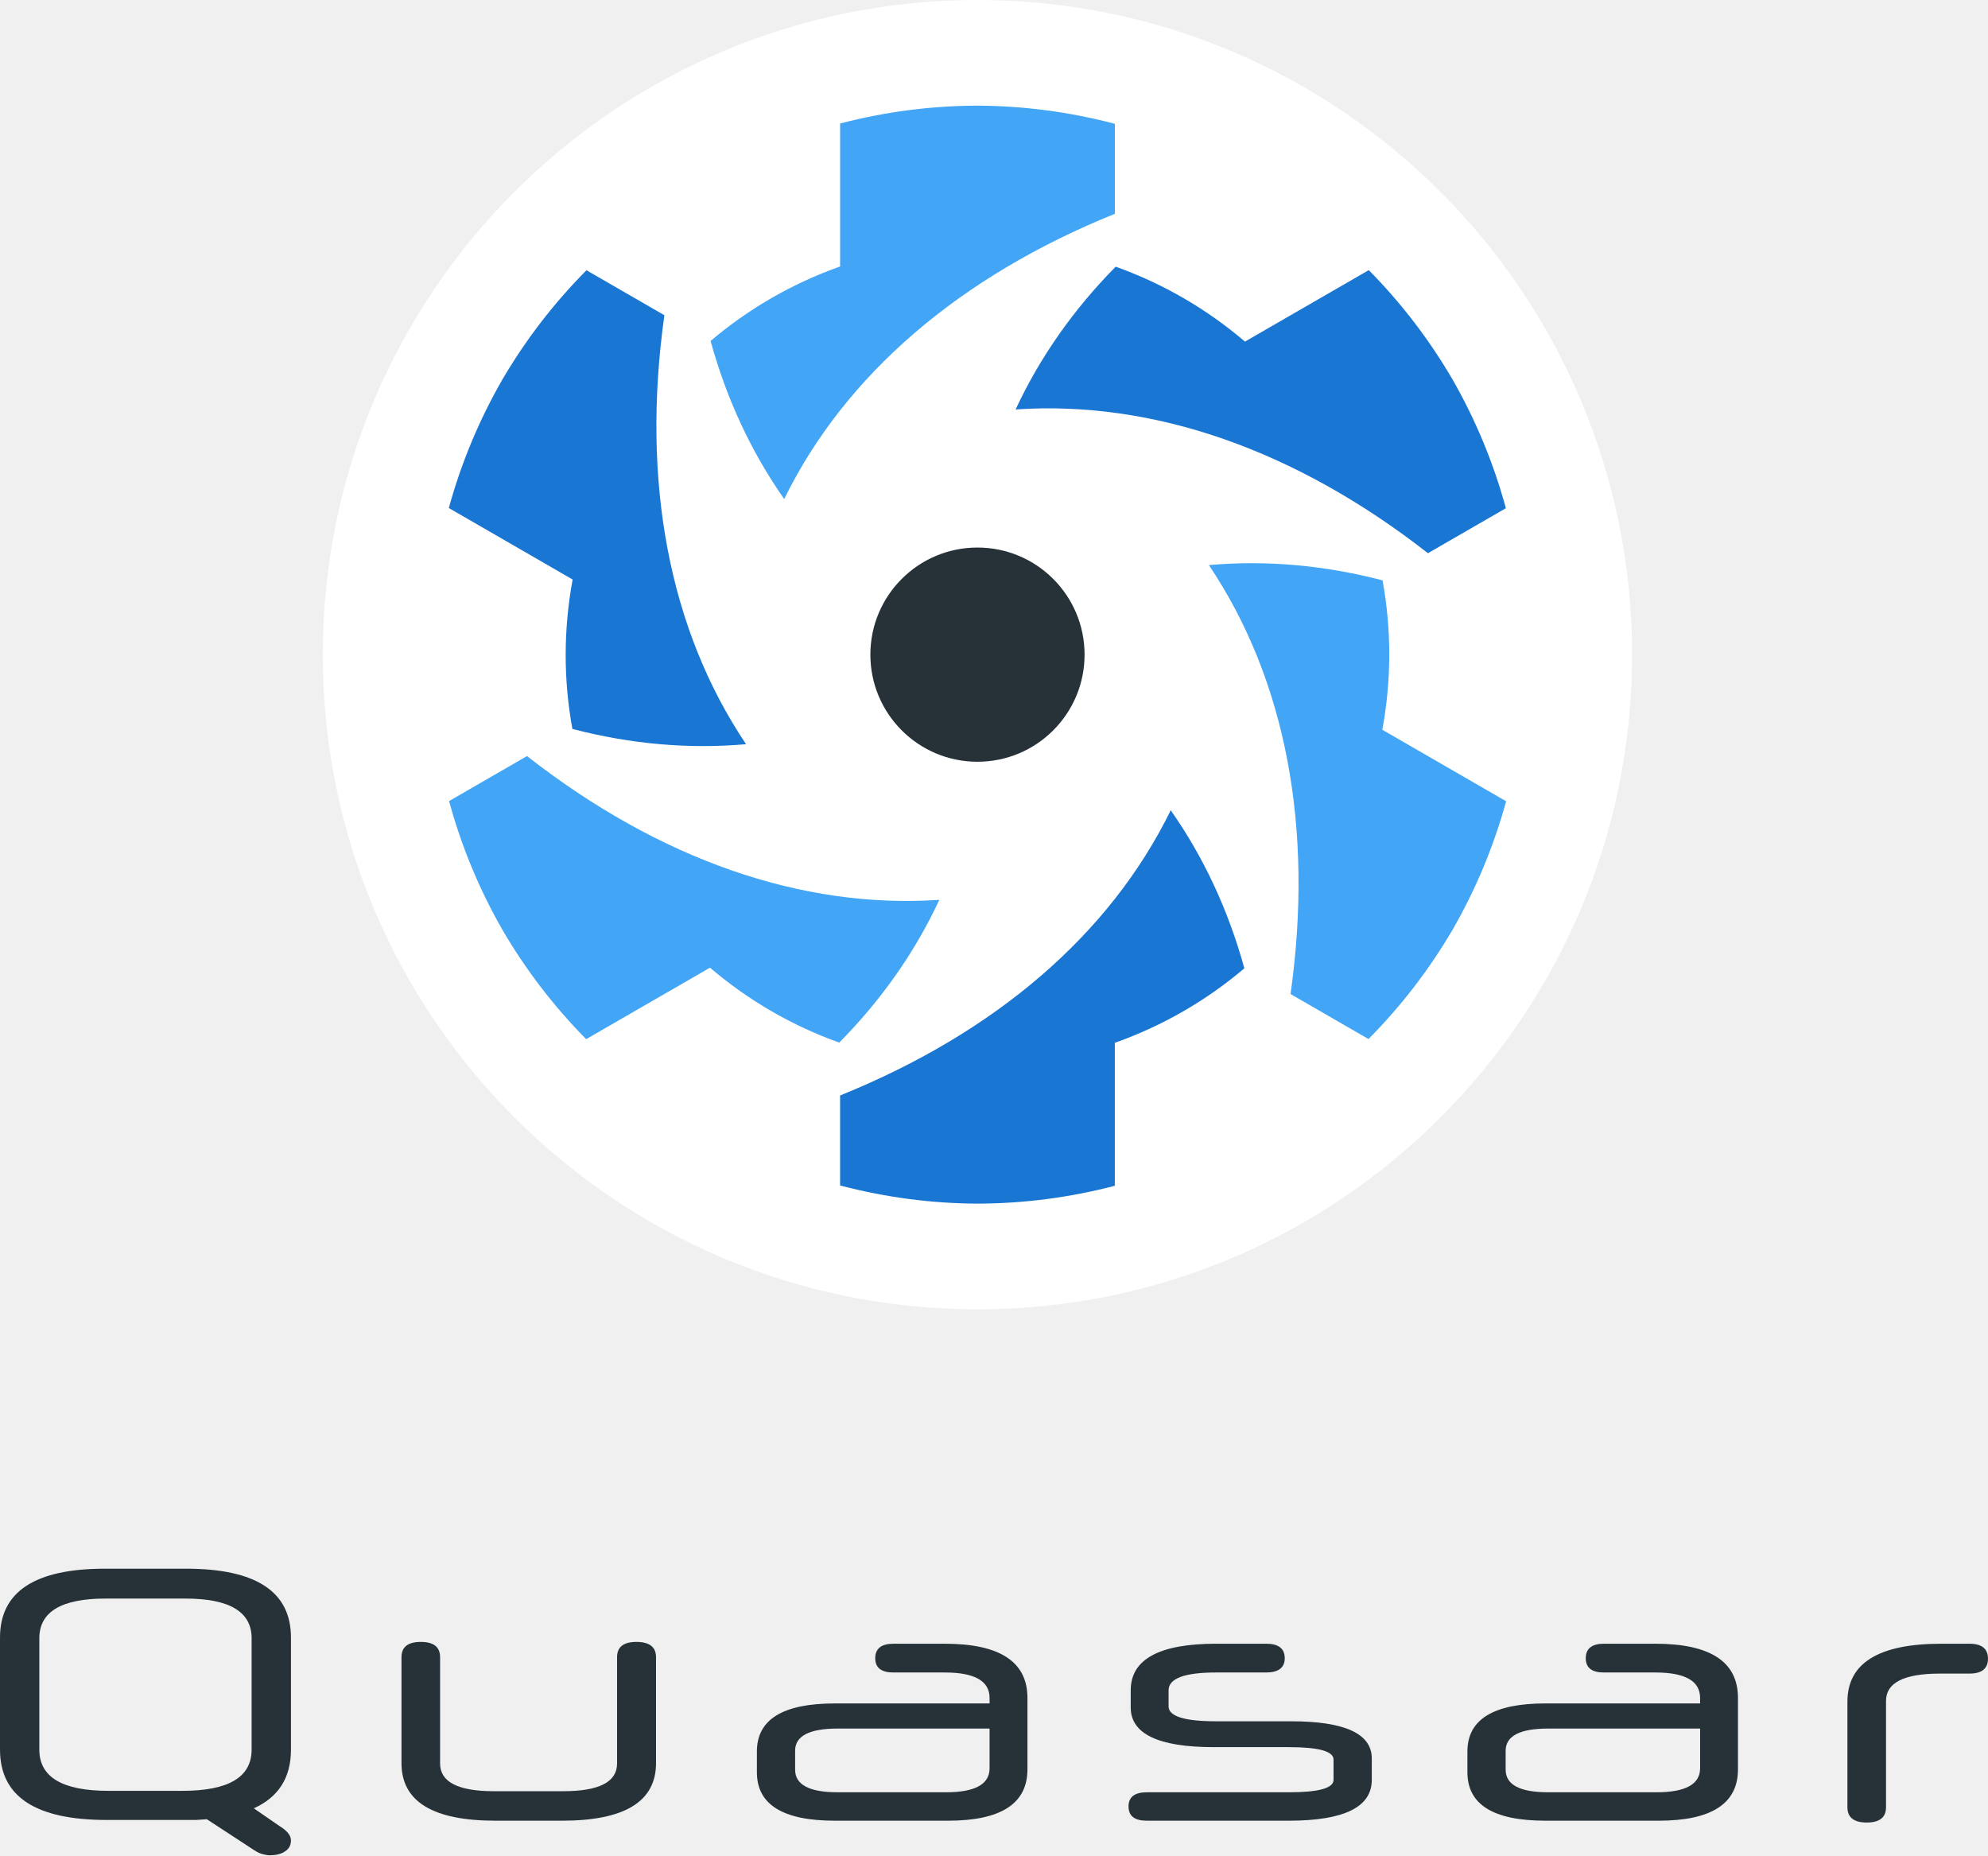
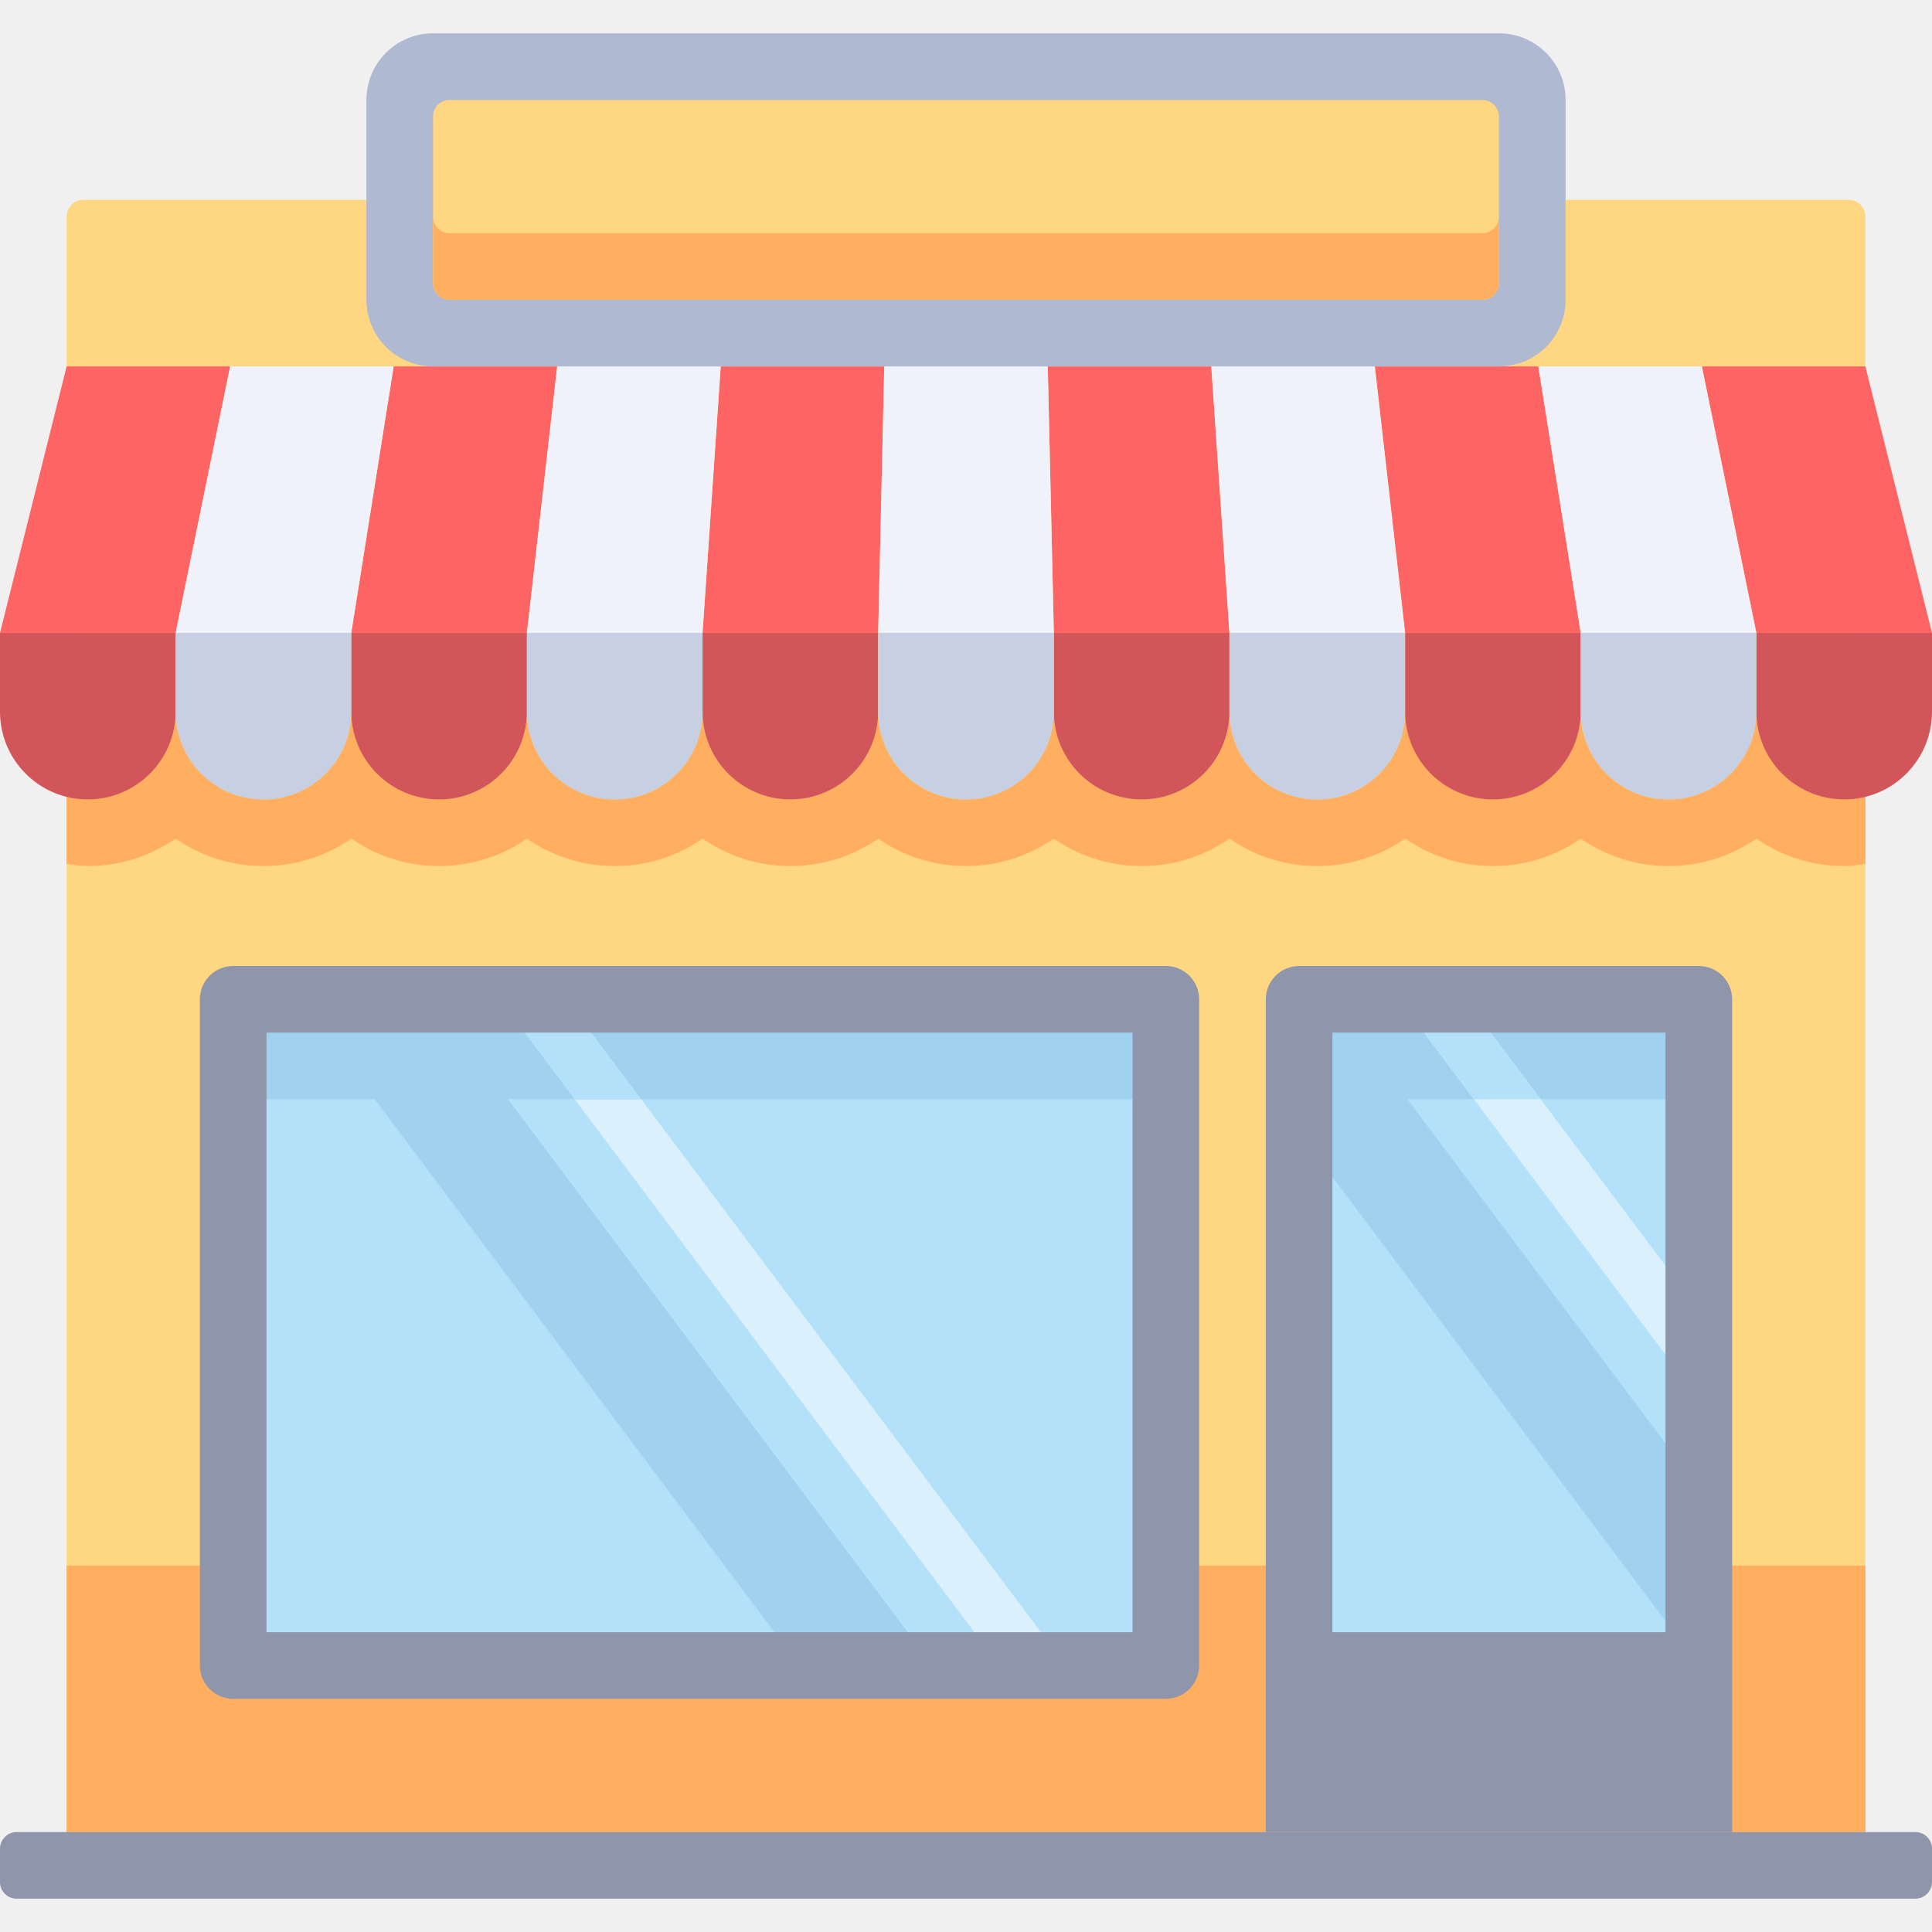
- <svg xmlns="http://www.w3.org/2000/svg" width="67.408mm" height="62.908mm" viewBox="0 0 238.846 222.903" id="svg3570" version="1.1">
-   <defs id="defs3572" />
-   <g id="layer1" transform="translate(-277.7199,-312.3391)">
-     <g id="g4895-4-4" transform="translate(1419.044,398.9018)">
-       <g transform="translate(-29.62066,-4)" id="g4579-2-20">
-         <g id="g4445-2-0" transform="translate(12.49995,7.809312)">
-           <g transform="translate(-712.8558,-503.2681)" id="g4561-6-7-0">
-             <g transform="translate(16.23348,0)" style="font-style:normal;font-weight:normal;font-size:50.258px;line-height:125%;font-family:sans-serif;letter-spacing:0px;word-spacing:0px;fill:#263238;fill-opacity:1;stroke:none;stroke-width:1px;stroke-linecap:butt;stroke-linejoin:miter;stroke-opacity:1" id="flowRoot4513-6-6-08">
-               <path d="m -402.731,631.468 q -0.613,0.044 -1.312,0.087 -0.656,0 -1.4,0 l -9.319,0 q -12.819,0 -12.819,-8.444 l 0,-13.475 q 0,-8.269 12.6,-8.269 l 9.756,0 q 12.6,0 12.6,8.269 l 0,13.475 q 0,5.031 -4.463,7.044 l 3.106,2.144 q 1.356,0.831 1.356,1.706 0,0.875 -0.7,1.312 -0.656,0.481 -1.881,0.481 -0.306,0 -0.787,-0.131 -0.438,-0.087 -1.05,-0.481 l -5.688,-3.719 z m 5.381,-21.744 q 0,-4.769 -7.963,-4.769 l -9.581,0 q -7.963,0 -7.963,4.769 l 0,13.387 q 0,4.944 8.312,4.944 l 8.881,0 q 8.312,0 8.312,-4.944 l 0,-13.387 z" style="font-style:normal;font-variant:normal;font-weight:normal;font-stretch:normal;font-size:43.75px;font-family:'Neuropol X';-inkscape-font-specification:'Neuropol X';text-align:start;letter-spacing:5px;word-spacing:0px;text-anchor:start;fill:#263238;fill-opacity:1" id="path3428" />
-               <path d="m -368.058,631.643 q -11.287,0 -11.287,-6.912 l 0,-12.731 q 0,-1.837 2.319,-1.837 2.319,0 2.319,1.837 l 0,12.775 q 0,3.325 6.475,3.325 l 8.312,0 q 6.475,0 6.475,-3.325 l 0,-12.775 q 0,-1.837 2.319,-1.837 2.362,0 2.362,1.837 l 0,12.731 q 0,6.912 -11.287,6.912 l -8.006,0 z" style="font-style:normal;font-variant:normal;font-weight:normal;font-stretch:normal;font-size:43.75px;font-family:'Neuropol X';-inkscape-font-specification:'Neuropol X';text-align:start;letter-spacing:5px;word-spacing:0px;text-anchor:start;fill:#263238;fill-opacity:1" id="path3430" />
-               <path d="m -327.283,631.643 q -9.363,0 -9.363,-5.819 l 0,-2.494 q 0,-5.775 9.363,-5.775 l 18.594,0 0,-0.656 q 0,-3.062 -5.381,-3.062 l -6.169,0 q -2.188,0 -2.188,-1.706 0,-1.75 2.188,-1.75 l 6.169,0 q 9.931,0 9.931,6.519 l 0,8.575 q 0,6.169 -9.537,6.169 l -13.606,0 z m 13.344,-3.413 q 5.25,0 5.25,-2.888 l 0,-4.769 -18.244,0 q -5.119,0 -5.119,2.669 l 0,2.275 q 0,2.712 5.119,2.712 l 12.994,0 z" style="font-style:normal;font-variant:normal;font-weight:normal;font-stretch:normal;font-size:43.75px;font-family:'Neuropol X';-inkscape-font-specification:'Neuropol X';text-align:start;letter-spacing:5px;word-spacing:0px;text-anchor:start;fill:#263238;fill-opacity:1" id="path3432" />
-               <path d="m -262.77,626.743 q 0,4.9 -9.975,4.9 l -17.062,0 q -2.188,0 -2.188,-1.706 0,-1.706 2.188,-1.706 l 17.062,0 q 5.381,0 5.381,-1.488 l 0,-2.45 q 0,-1.488 -5.381,-1.488 l -9.012,0 q -9.975,0 -9.975,-4.769 l 0,-2.056 q 0,-5.6 10.281,-5.6 l 5.994,0 q 2.231,0 2.231,1.75 0,0.875 -0.613,1.312 -0.569,0.394 -1.619,0.394 l -5.994,0 q -5.731,0 -5.731,2.144 l 0,1.925 q 0,1.794 5.688,1.794 l 9.012,0 q 9.713,0 9.713,4.463 l 0,2.581 z" style="font-style:normal;font-variant:normal;font-weight:normal;font-stretch:normal;font-size:43.75px;font-family:'Neuropol X';-inkscape-font-specification:'Neuropol X';text-align:start;letter-spacing:5px;word-spacing:0px;text-anchor:start;fill:#263238;fill-opacity:1" id="path3434" />
-               <path d="m -241.917,631.643 q -9.363,0 -9.363,-5.819 l 0,-2.494 q 0,-5.775 9.363,-5.775 l 18.594,0 0,-0.656 q 0,-3.062 -5.381,-3.062 l -6.169,0 q -2.188,0 -2.188,-1.706 0,-1.75 2.188,-1.75 l 6.169,0 q 9.931,0 9.931,6.519 l 0,8.575 q 0,6.169 -9.537,6.169 l -13.606,0 z m 13.344,-3.413 q 5.25,0 5.25,-2.888 l 0,-4.769 -18.244,0 q -5.119,0 -5.119,2.669 l 0,2.275 q 0,2.712 5.119,2.712 l 12.994,0 z" style="font-style:normal;font-variant:normal;font-weight:normal;font-stretch:normal;font-size:43.75px;font-family:'Neuropol X';-inkscape-font-specification:'Neuropol X';text-align:start;letter-spacing:5px;word-spacing:0px;text-anchor:start;fill:#263238;fill-opacity:1" id="path3436" />
-               <path d="m -205.623,617.337 q 0,-6.956 11.287,-6.956 l 3.369,0 q 2.231,0 2.231,1.794 0,1.794 -2.231,1.794 l -3.544,0 q -6.475,0 -6.475,3.281 l 0,12.775 q 0,1.837 -2.319,1.837 -2.319,0 -2.319,-1.837 l 0,-12.688 z" style="font-style:normal;font-variant:normal;font-weight:normal;font-stretch:normal;font-size:43.75px;font-family:'Neuropol X';-inkscape-font-specification:'Neuropol X';text-align:start;letter-spacing:5px;word-spacing:0px;text-anchor:start;fill:#263238;fill-opacity:1" id="path3438" />
-             </g>
-           </g>
-         </g>
-       </g>
-       <g id="g5443-0-1-5-1-9" transform="matrix(0.5559532,0,0,0.5559532,-521.9348,-328.661)">
-         <g transform="matrix(0.09527033,0,0,0.09527033,-1695.272,706.6292)" id="g8856-6-1-1-9-0-1-9">
-           <circle r="1485" cy="-1361.257" cx="8317.357" id="circle8858-1-3-7-6-5-3-0" style="opacity:1;fill:#ffffff;fill-opacity:1;stroke:none;stroke-width:50;stroke-linecap:square;stroke-linejoin:bevel;stroke-miterlimit:4;stroke-dasharray:none;stroke-opacity:1" />
-           <path style="opacity:1;fill:#263238;fill-opacity:1;stroke:none;stroke-width:10;stroke-linecap:square;stroke-linejoin:bevel;stroke-miterlimit:4;stroke-dasharray:none;stroke-opacity:1" d="m 8560.382,-1361.303 a 242.947,242.947 0 0 1 -242.947,242.948 242.947,242.947 0 0 1 -242.947,-242.948 242.947,242.947 0 0 1 242.947,-242.946 242.947,242.947 0 0 1 242.947,242.946 z" id="path8860-5-4-8-2-9-0-9" />
-           <path id="path8862-5-5-9-1-3-6-3" d="m 9395.876,-1984.028 a 1245.372,1245.372 0 0 0 -190.841,-249.497 l -280.862,162.156 c -87.542,-74.78 -187.035,-132.059 -293.241,-169.953 -95.887,97.177 -172.06,205.76 -226.967,323.849 312.641,-21.277 635.531,91.873 935.29,326.072 l 176.761,-102.053 a 1245.372,1245.372 0 0 0 -120.14,-290.573 z" clip-path="none" mask="none" style="fill:#1976d2;fill-opacity:1" />
-           <path style="fill:#42a5f5;fill-opacity:1" mask="none" clip-path="none" d="m 9395.947,-738.704 a 1245.372,1245.372 0 0 0 120.65,-290.022 l -280.862,-162.156 c 20.99,-113.203 20.849,-228.006 0.563,-338.93 -132.101,-34.452 -264.224,-46.128 -393.945,-34.635 174.747,260.116 238.202,596.322 185.258,973.021 l 176.761,102.053 a 1245.372,1245.372 0 0 0 191.574,-249.331 z" id="path8864-4-8-1-2-4-4-4" />
-           <path id="path8866-7-5-5-0-6-4-7" d="m 8317.501,-115.98 a 1245.372,1245.372 0 0 0 311.492,-40.525 l 0,-324.311 c 108.532,-38.424 207.884,-95.948 293.804,-168.978 -36.214,-131.629 -92.164,-251.889 -166.978,-358.484 -137.894,281.394 -397.33,504.45 -750.032,646.949 l 0,204.106 a 1245.372,1245.372 0 0 0 311.714,41.243 z" clip-path="none" mask="none" style="fill:#1976d2;fill-opacity:1" />
-           <path style="fill:#42a5f5;fill-opacity:1" mask="none" clip-path="none" d="m 7238.983,-738.579 a 1245.372,1245.372 0 0 0 190.841,249.497 l 280.862,-162.156 c 87.542,74.78 187.035,132.059 293.241,169.953 95.887,-97.177 172.06,-205.76 226.967,-323.849 -312.641,21.277 -635.531,-91.873 -935.29,-326.072 l -176.761,102.053 a 1245.372,1245.372 0 0 0 120.14,290.573 z" id="path8868-6-7-4-7-2-7-3" />
-           <path id="path8870-5-3-9-3-5-5-1" d="m 7238.911,-1983.903 a 1245.372,1245.372 0 0 0 -120.65,290.022 l 280.862,162.156 c -20.99,113.204 -20.849,228.006 -0.563,338.93 132.101,34.452 264.224,46.128 393.945,34.635 -174.747,-260.116 -238.202,-596.322 -185.258,-973.021 l -176.761,-102.053 a 1245.372,1245.372 0 0 0 -191.574,249.331 z" clip-path="none" mask="none" style="fill:#1976d2;fill-opacity:1" />
-           <path style="fill:#42a5f5;fill-opacity:1" mask="none" clip-path="none" d="m 8317.357,-2606.628 a 1245.372,1245.372 0 0 0 -311.491,40.525 l -1e-4,324.311 c -108.532,38.424 -207.884,95.948 -293.804,168.978 36.214,131.629 92.164,251.889 166.978,358.484 137.894,-281.394 397.33,-504.45 750.032,-646.949 l 1e-4,-204.106 a 1245.372,1245.372 0 0 0 -311.714,-41.243 z" id="path8872-6-3-2-1-3-3-7" />
-         </g>
-       </g>
-     </g>
+ <svg xmlns="http://www.w3.org/2000/svg" version="1.1" id="Layer_1" x="0px" y="0px" viewBox="0 0 512 512" style="enable-background:new 0 0 512 512;" xml:space="preserve">
+   <path style="fill:#FFD782;" d="M494.345,494.345H17.655V57.379c0-2.438,1.976-4.414,4.414-4.414h467.862  c2.438,0,4.414,1.976,4.414,4.414V494.345z" />
+   <g>
+     <rect x="17.655" y="414.9" style="fill:#FFAF5F;" width="476.69" height="70.62" />
+     <path style="fill:#FFAF5F;" d="M494.345,211.102c-1.809,0.45-3.67,0.76-5.618,0.76c-12.853,0-23.273-10.42-23.273-23.273   c0,12.852-10.42,23.273-23.273,23.273s-23.273-10.42-23.273-23.273c0,12.852-10.419,23.273-23.273,23.273   c-12.853,0-23.273-10.42-23.273-23.273c0,12.852-10.42,23.273-23.273,23.273s-23.273-10.42-23.273-23.273   c0,12.852-10.42,23.273-23.273,23.273s-23.273-10.42-23.273-23.273c0,12.852-10.419,23.273-23.273,23.273   s-23.273-10.42-23.273-23.273c0,12.852-10.42,23.273-23.273,23.273s-23.273-10.42-23.273-23.273   c0,12.852-10.419,23.273-23.273,23.273c-12.853,0-23.273-10.42-23.273-23.273c0,12.852-10.42,23.273-23.273,23.273   s-23.273-10.42-23.273-23.273c0,12.852-10.42,23.273-23.273,23.273s-23.273-10.42-23.273-23.273   c0,12.852-10.419,23.273-23.273,23.273c-1.948,0-3.809-0.31-5.618-0.76v17.848c1.854,0.257,3.694,0.568,5.618,0.568   c8.639,0,16.661-2.69,23.273-7.277c6.614,4.587,14.635,7.276,23.275,7.276c8.639,0,16.661-2.69,23.273-7.277   c6.612,4.587,14.634,7.277,23.273,7.277s16.661-2.69,23.273-7.277c6.612,4.587,14.634,7.277,23.273,7.277   c8.639,0,16.661-2.69,23.273-7.277c6.612,4.587,14.634,7.277,23.273,7.277c8.639,0,16.661-2.69,23.273-7.277   c6.611,4.588,14.633,7.277,23.272,7.277c8.639,0,16.661-2.69,23.273-7.277c6.612,4.587,14.634,7.277,23.273,7.277   s16.661-2.69,23.273-7.277c6.612,4.587,14.634,7.277,23.273,7.277s16.661-2.69,23.273-7.277c6.612,4.587,14.634,7.277,23.273,7.277   s16.661-2.69,23.273-7.277c6.612,4.587,14.634,7.277,23.273,7.277c8.64,0,16.661-2.69,23.273-7.277   c6.612,4.587,14.634,7.277,23.273,7.277c1.923,0,3.764-0.31,5.618-0.568v-17.847L494.345,211.102L494.345,211.102z" />
  </g>
+   <g>
+     <rect x="61.793" y="264.83" style="fill:#B4E1FA;" width="247.17" height="176.55" />
+     <rect x="344.28" y="264.83" style="fill:#B4E1FA;" width="105.93" height="176.55" />
+   </g>
+   <rect x="344.28" y="264.83" style="fill:#A0D2F0;" width="105.93" height="26.483" />
+   <polygon style="fill:#DAF0FD;" points="450.207,347.219 388.414,264.828 370.759,264.828 450.207,370.759 " />
+   <polygon style="fill:#A0D2F0;" points="353.103,264.828 344.276,264.828 344.276,300.138 450.207,441.379 450.207,394.298 " />
+   <polygon style="fill:#B4E1FA;" points="408.276,291.31 388.414,264.828 370.759,264.828 390.621,291.31 " />
+   <polygon style="fill:#DAF0FD;" points="282.483,441.379 264.828,441.379 132.414,264.828 150.069,264.828 " />
+   <g>
+     <polygon style="fill:#A0D2F0;" points="247.172,441.379 211.862,441.379 79.448,264.828 114.759,264.828  " />
+     <rect x="61.793" y="264.83" style="fill:#A0D2F0;" width="247.17" height="26.483" />
+   </g>
+   <polygon style="fill:#B4E1FA;" points="169.931,291.31 150.069,264.828 132.414,264.828 152.276,291.31 " />
+   <g>
+     <path style="fill:#D2555A;" d="M209.454,211.862L209.454,211.862c-12.853,0-23.273-10.42-23.273-23.273v-20.865h46.546v20.865   C232.727,201.442,222.307,211.862,209.454,211.862z" />
+     <path style="fill:#D2555A;" d="M302.546,211.862L302.546,211.862c-12.853,0-23.273-10.42-23.273-23.273v-20.865h46.546v20.865   C325.818,201.442,315.399,211.862,302.546,211.862z" />
+     <path style="fill:#D2555A;" d="M116.364,211.862L116.364,211.862c-12.853,0-23.273-10.42-23.273-23.273v-20.865h46.546v20.865   C139.636,201.442,129.217,211.862,116.364,211.862z" />
+     <path style="fill:#D2555A;" d="M23.273,211.862L23.273,211.862C10.42,211.862,0,201.442,0,188.589v-20.865h46.546v20.865   C46.546,201.442,36.126,211.862,23.273,211.862z" />
+     <path style="fill:#D2555A;" d="M395.636,211.862L395.636,211.862c-12.853,0-23.273-10.42-23.273-23.273v-20.865h46.546v20.865   C418.909,201.442,408.49,211.862,395.636,211.862z" />
+   </g>
+   <g>
+     <path style="fill:#C7CFE2;" d="M162.909,211.862L162.909,211.862c-12.853,0-23.273-10.42-23.273-23.273v-20.865h46.546v20.865   C186.182,201.442,175.763,211.862,162.909,211.862z" />
+     <path style="fill:#C7CFE2;" d="M349.091,211.862L349.091,211.862c-12.853,0-23.273-10.42-23.273-23.273v-20.865h46.546v20.865   C372.364,201.442,361.944,211.862,349.091,211.862z" />
+   </g>
+   <path style="fill:#D2555A;" d="M488.727,211.862L488.727,211.862c-12.853,0-23.273-10.42-23.273-23.273v-20.865H512v20.865  C512,201.442,501.58,211.862,488.727,211.862z" />
+   <g>
+     <path style="fill:#C7CFE2;" d="M442.182,211.862L442.182,211.862c-12.853,0-23.273-10.42-23.273-23.273v-20.865h46.546v20.865   C465.454,201.442,455.034,211.862,442.182,211.862z" />
+     <path style="fill:#C7CFE2;" d="M69.818,211.862L69.818,211.862c-12.853,0-23.273-10.42-23.273-23.273v-20.865h46.546v20.865   C93.091,201.442,82.671,211.862,69.818,211.862z" />
+     <path style="fill:#C7CFE2;" d="M256,211.862L256,211.862c-12.853,0-23.273-10.42-23.273-23.273v-20.865h46.546v20.865   C279.273,201.442,268.853,211.862,256,211.862z" />
+   </g>
+   <g>
+     <polygon style="fill:#FF6464;" points="232.727,167.724 186.182,167.724 190.997,97.103 234.333,97.103  " />
+     <polygon style="fill:#FF6464;" points="325.818,167.724 279.273,167.724 277.667,97.103 321.003,97.103  " />
+     <polygon style="fill:#FF6464;" points="139.636,167.724 93.091,167.724 104.326,97.103 147.661,97.103  " />
+     <polygon style="fill:#FF6464;" points="46.546,167.724 0,167.724 17.655,97.103 60.991,97.103  " />
+     <polygon style="fill:#FF6464;" points="418.909,167.724 372.364,167.724 364.339,97.103 407.674,97.103  " />
+   </g>
+   <g>
+     <polygon style="fill:#EFF2FA;" points="186.182,167.724 139.636,167.724 147.661,97.103 190.997,97.103  " />
+     <polygon style="fill:#EFF2FA;" points="372.364,167.724 325.818,167.724 321.003,97.103 364.339,97.103  " />
+   </g>
+   <polygon style="fill:#FF6464;" points="512,167.724 465.454,167.724 451.009,97.103 494.345,97.103 " />
+   <g>
+     <polygon style="fill:#EFF2FA;" points="465.454,167.724 418.909,167.724 407.674,97.103 451.009,97.103  " />
+     <polygon style="fill:#EFF2FA;" points="93.091,167.724 46.546,167.724 60.991,97.103 104.326,97.103  " />
+     <polygon style="fill:#EFF2FA;" points="279.273,167.724 232.727,167.724 234.333,97.103 277.667,97.103  " />
+   </g>
+   <g>
+     <path style="fill:#8F96AC;" d="M300.138,273.655v158.897H70.621V273.655H300.138 M308.966,256H61.793   c-4.875,0-8.828,3.953-8.828,8.828V441.38c0,4.875,3.953,8.828,8.828,8.828h247.172c4.875,0,8.828-3.953,8.828-8.828V264.828   C317.793,259.953,313.841,256,308.966,256L308.966,256z" />
+     <path style="fill:#8F96AC;" d="M450.207,256H344.276c-4.875,0-8.828,3.953-8.828,8.828v220.69h123.586v-220.69   C459.034,259.953,455.082,256,450.207,256z M441.379,432.552h-88.276V273.655h88.276V432.552z" />
+   </g>
+   <path style="fill:#AFB9D2;" d="M397.241,97.103H114.759c-9.751,0-17.655-7.904-17.655-17.655V26.483  c0-9.751,7.904-17.655,17.655-17.655h282.483c9.751,0,17.655,7.904,17.655,17.655v52.966  C414.897,89.199,406.993,97.103,397.241,97.103z" />
+   <path style="fill:#FFD782;" d="M392.828,79.448H119.172c-2.438,0-4.414-1.976-4.414-4.414V30.897c0-2.438,1.976-4.414,4.414-4.414  h273.655c2.438,0,4.414,1.976,4.414,4.414v44.138C397.241,77.472,395.265,79.448,392.828,79.448z" />
+   <path style="fill:#FFAF5F;" d="M119.172,79.448h273.655c2.438,0,4.414-1.976,4.414-4.414V57.379c0,2.438-1.976,4.414-4.414,4.414  H119.172c-2.438,0-4.414-1.976-4.414-4.414v17.655C114.759,77.472,116.735,79.448,119.172,79.448z" />
+   <path style="fill:#8F96AC;" d="M507.586,503.172H4.414c-2.438,0-4.414-1.976-4.414-4.414v-8.828c0-2.438,1.976-4.414,4.414-4.414  h503.172c2.438,0,4.414,1.976,4.414,4.414v8.828C512,501.196,510.024,503.172,507.586,503.172z" />
+   <g>
+ </g>
+   <g>
+ </g>
+   <g>
+ </g>
+   <g>
+ </g>
+   <g>
+ </g>
+   <g>
+ </g>
+   <g>
+ </g>
+   <g>
+ </g>
+   <g>
+ </g>
+   <g>
+ </g>
+   <g>
+ </g>
+   <g>
+ </g>
+   <g>
+ </g>
+   <g>
+ </g>
+   <g>
+ </g>
</svg>
